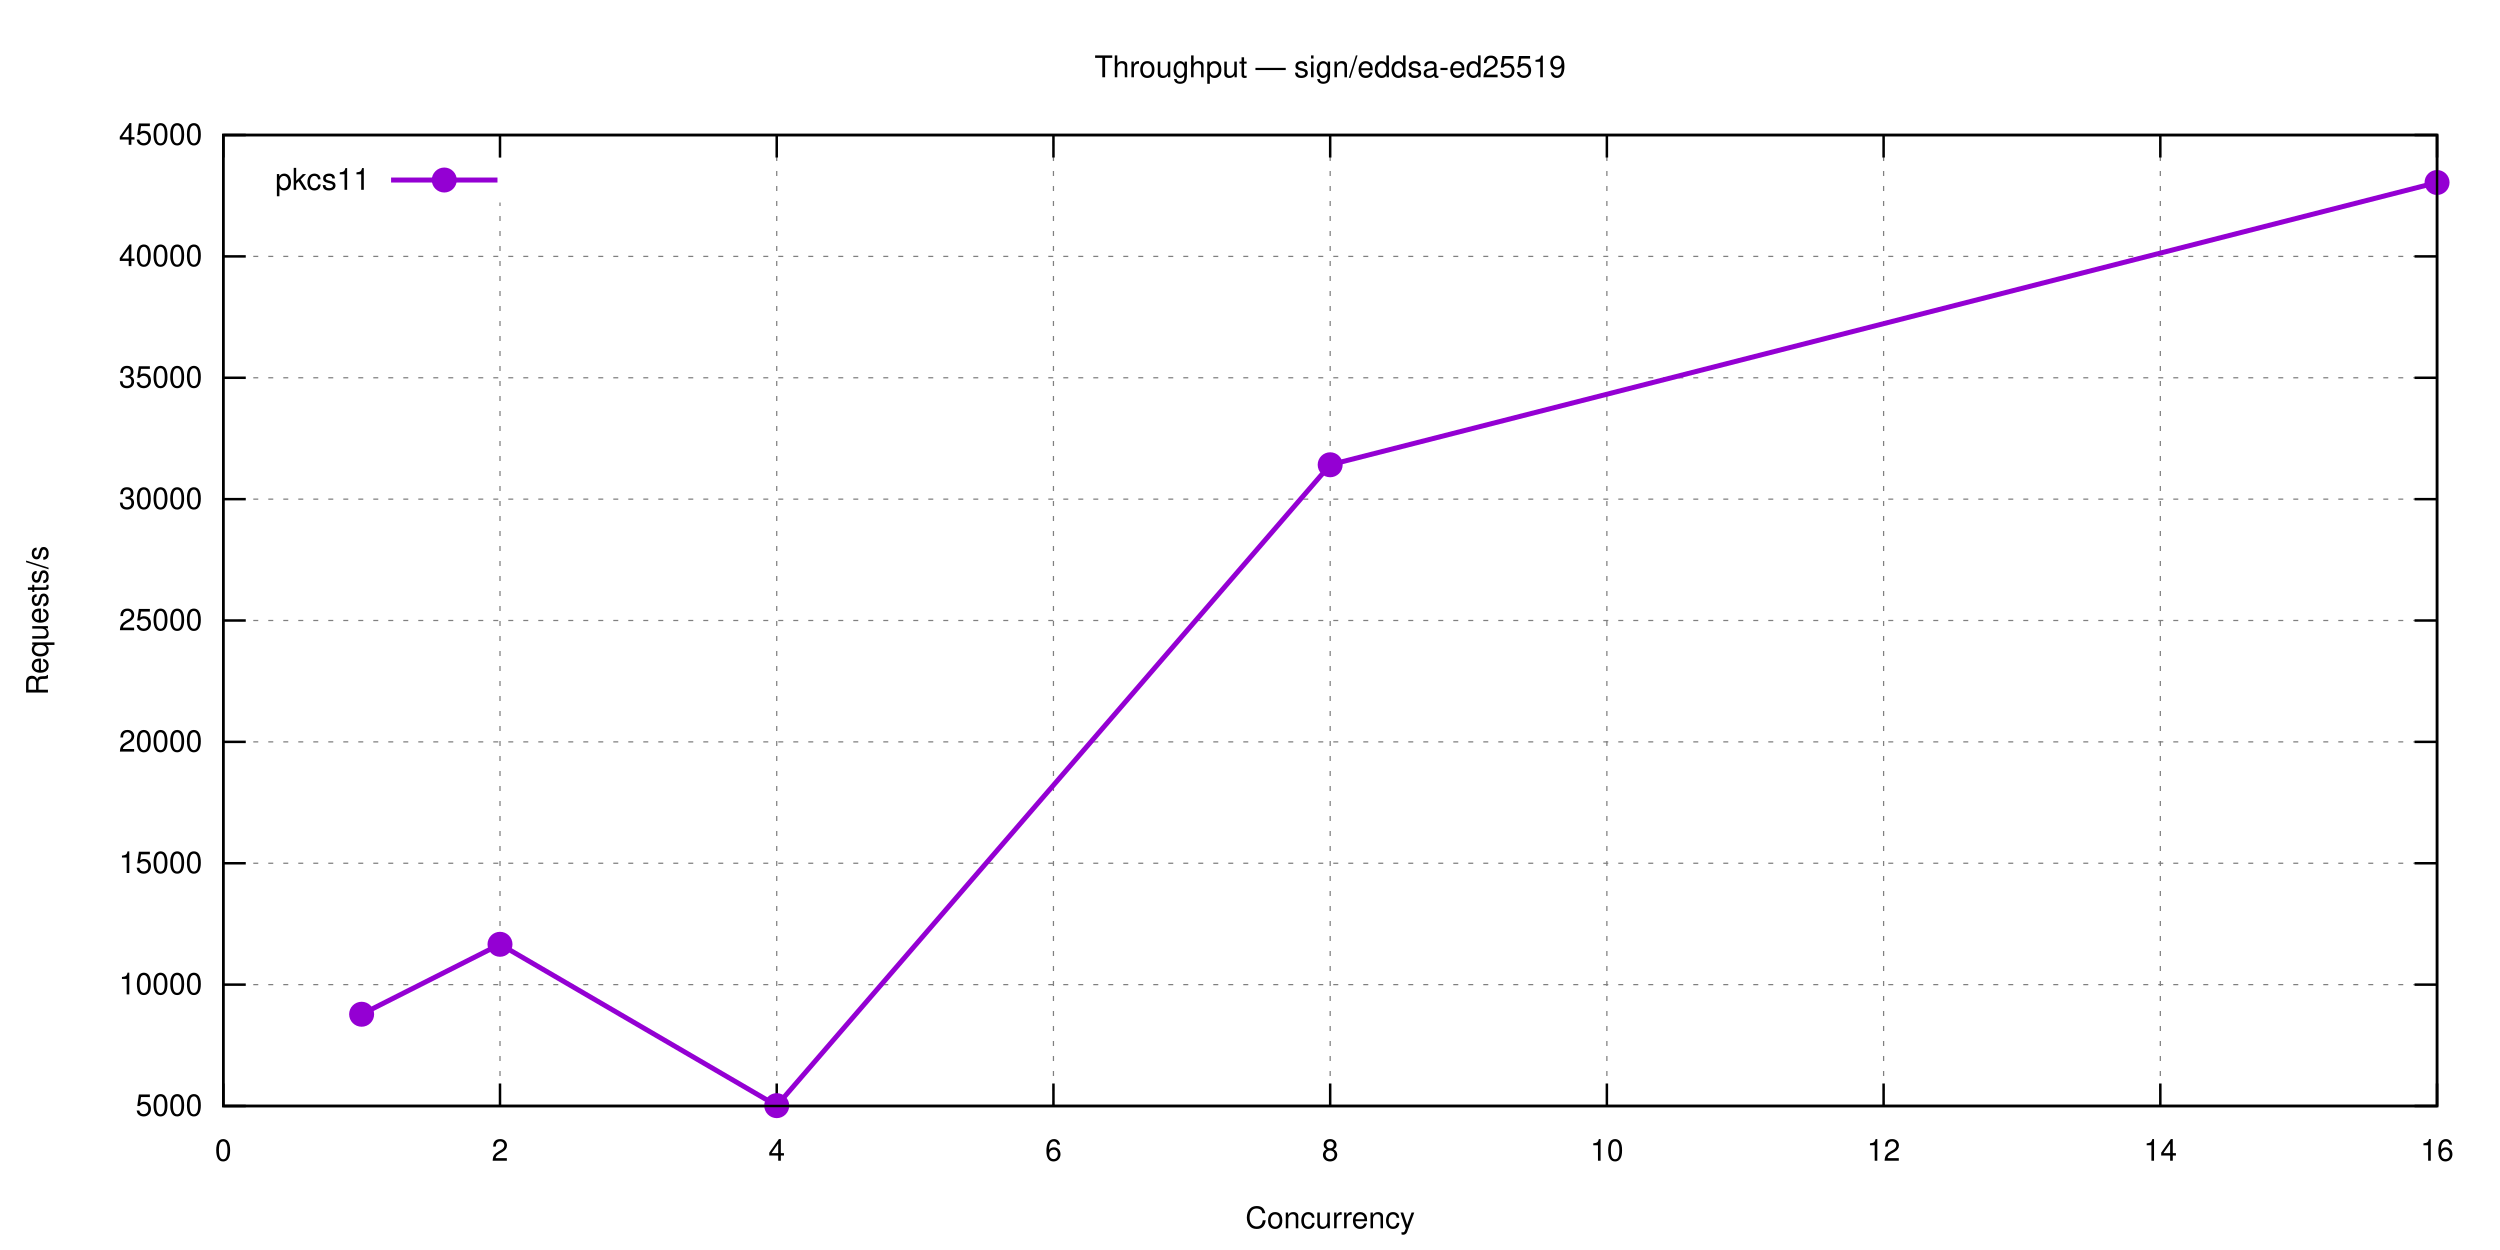
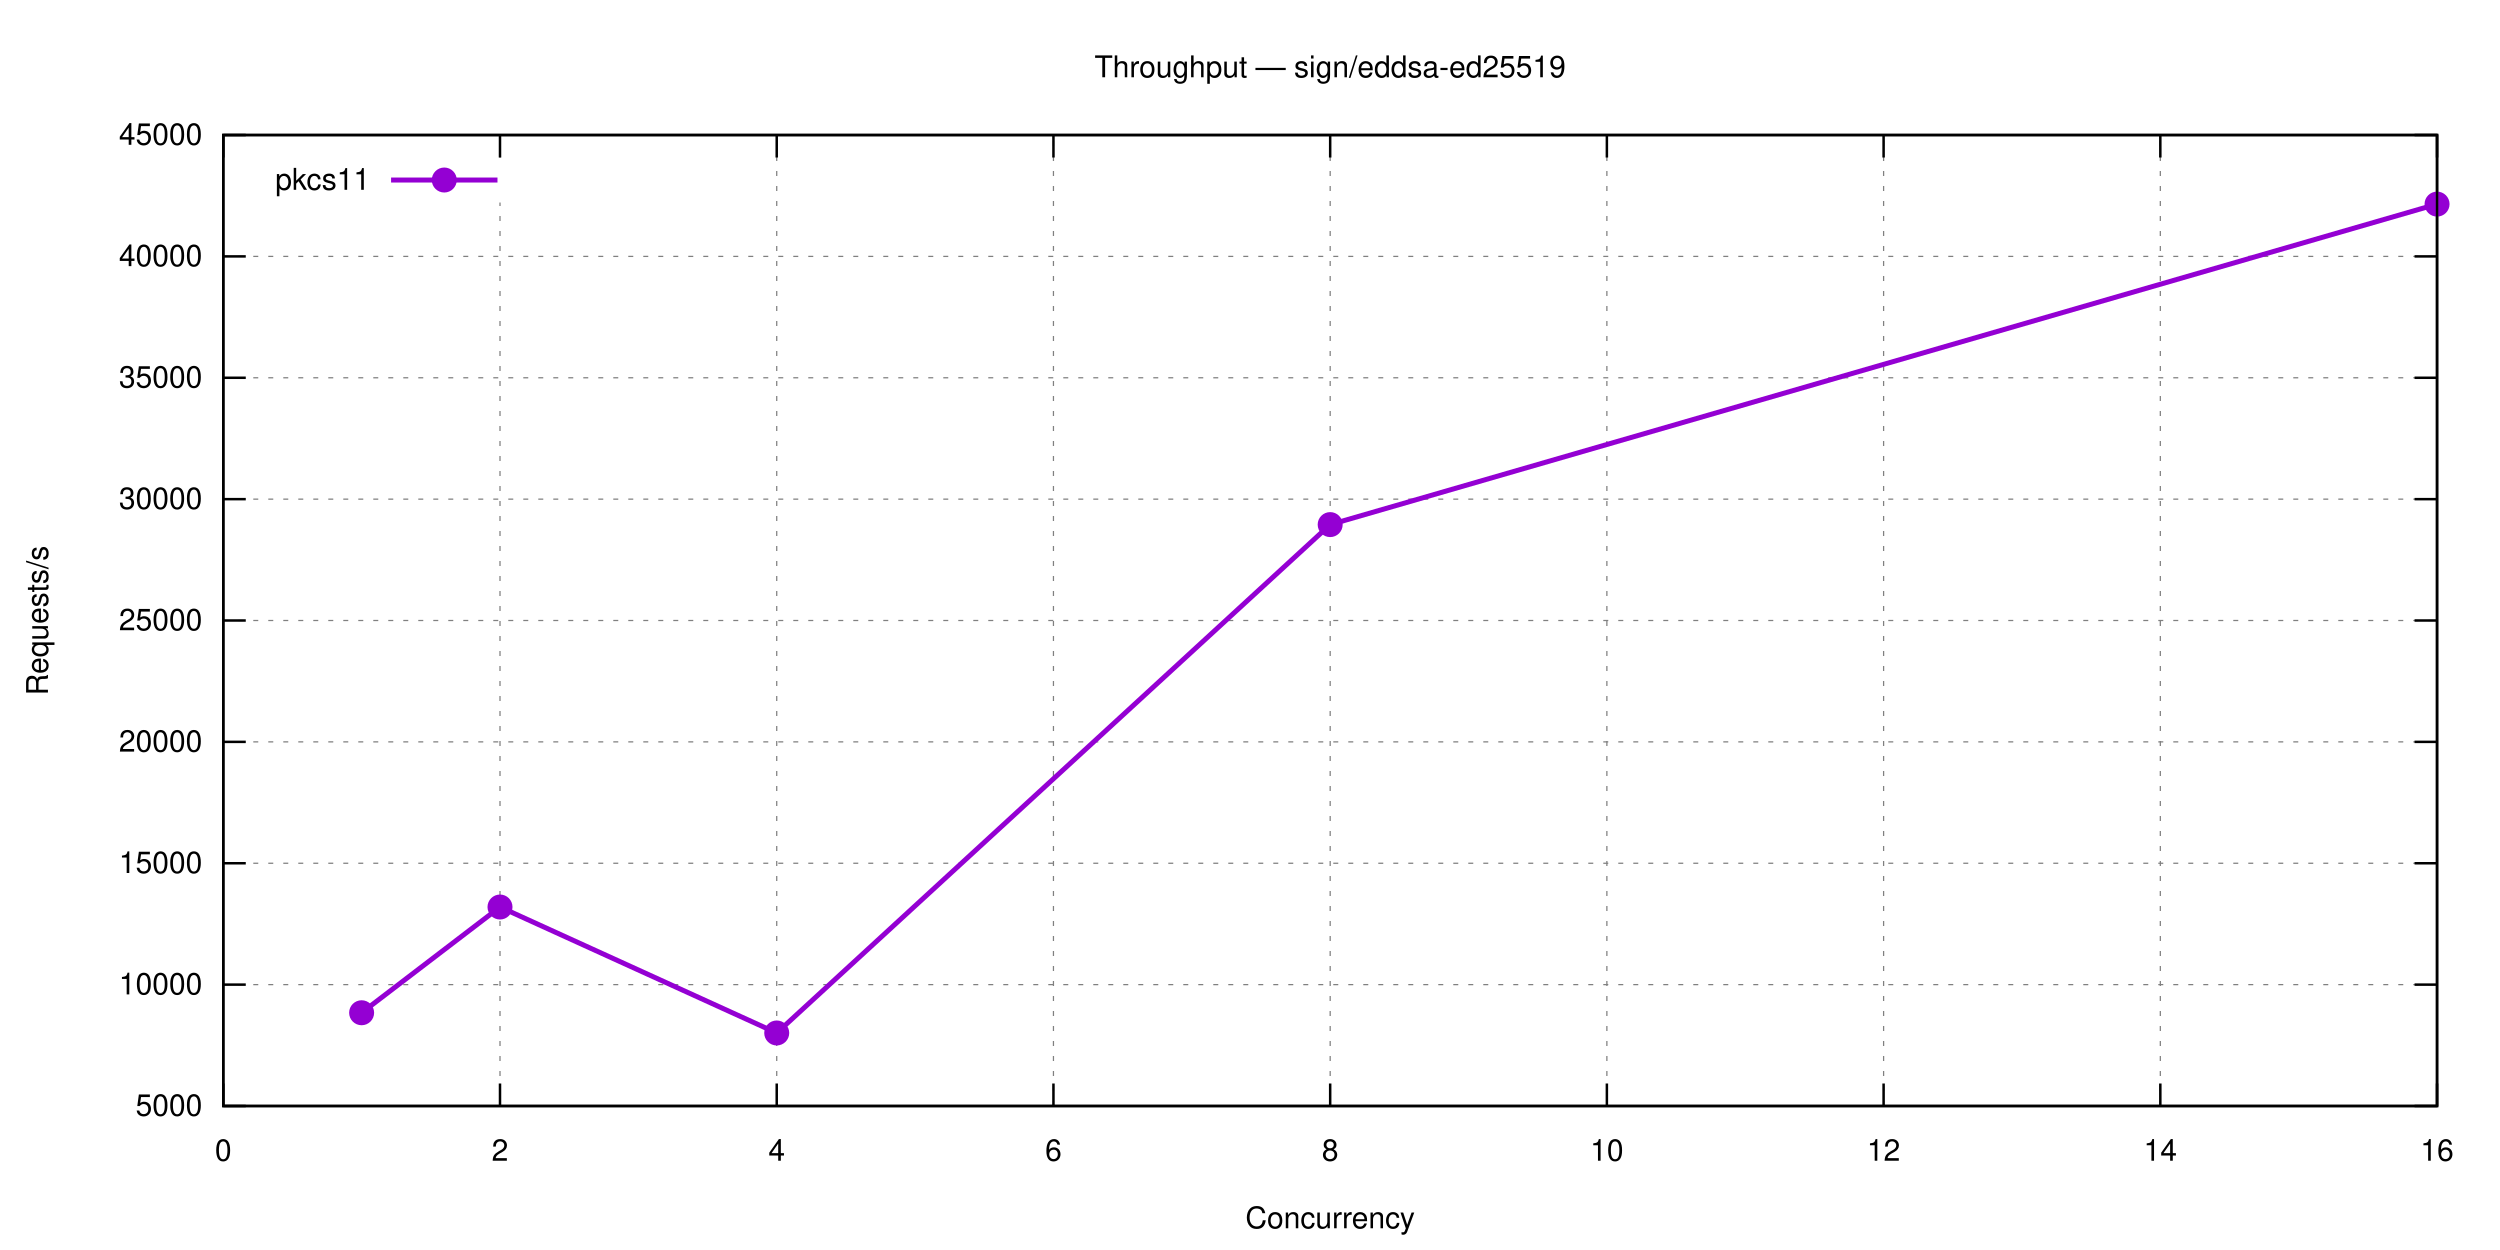
<svg xmlns="http://www.w3.org/2000/svg" xmlns:xlink="http://www.w3.org/1999/xlink" width="1000" height="500" viewBox="0 0 1000 500">
  <g id="gnuplot_canvas">
    <rect x="0" y="0" width="1000" height="500" fill="none" />
    <defs>
      <circle id="gpDot" r="0.5" stroke-width="0.5" stroke="currentColor" />
      <path id="gpPt0" stroke-width="0.222" stroke="currentColor" d="M-1,0 h2 M0,-1 v2" />
      <path id="gpPt1" stroke-width="0.222" stroke="currentColor" d="M-1,-1 L1,1 M1,-1 L-1,1" />
      <path id="gpPt2" stroke-width="0.222" stroke="currentColor" d="M-1,0 L1,0 M0,-1 L0,1 M-1,-1 L1,1 M-1,1 L1,-1" />
      <rect id="gpPt3" stroke-width="0.222" stroke="currentColor" x="-1" y="-1" width="2" height="2" />
      <rect id="gpPt4" stroke-width="0.222" stroke="currentColor" fill="currentColor" x="-1" y="-1" width="2" height="2" />
      <circle id="gpPt5" stroke-width="0.222" stroke="currentColor" cx="0" cy="0" r="1" />
      <use xlink:href="#gpPt5" id="gpPt6" fill="currentColor" stroke="none" />
      <path id="gpPt7" stroke-width="0.222" stroke="currentColor" d="M0,-1.33 L-1.33,0.67 L1.33,0.67 z" />
      <use xlink:href="#gpPt7" id="gpPt8" fill="currentColor" stroke="none" />
      <use xlink:href="#gpPt7" id="gpPt9" stroke="currentColor" transform="rotate(180)" />
      <use xlink:href="#gpPt9" id="gpPt10" fill="currentColor" stroke="none" />
      <use xlink:href="#gpPt3" id="gpPt11" stroke="currentColor" transform="rotate(45)" />
      <use xlink:href="#gpPt11" id="gpPt12" fill="currentColor" stroke="none" />
      <path id="gpPt13" stroke-width="0.222" stroke="currentColor" d="M0,1.330 L1.265,0.411 L0.782,-1.067 L-0.782,-1.076 L-1.265,0.411 z" />
      <use xlink:href="#gpPt13" id="gpPt14" fill="currentColor" stroke="none" />
      <filter id="textbox" filterUnits="objectBoundingBox" x="0" y="0" height="1" width="1">
        <feFlood flood-color="white" flood-opacity="1" result="bgnd" />
        <feComposite in="SourceGraphic" in2="bgnd" operator="atop" />
      </filter>
      <filter id="greybox" filterUnits="objectBoundingBox" x="0" y="0" height="1" width="1">
        <feFlood flood-color="lightgrey" flood-opacity="1" result="grey" />
        <feComposite in="SourceGraphic" in2="grey" operator="atop" />
      </filter>
    </defs>
    <g fill="none" color="white" stroke="currentColor" stroke-width="1.00" stroke-linecap="butt" stroke-linejoin="miter">
</g>
    <g fill="none" color="black" stroke="currentColor" stroke-width="1.00" stroke-linecap="butt" stroke-linejoin="miter">
</g>
    <g fill="none" color="black" stroke="black" stroke-width="0.50" stroke-linecap="butt" stroke-linejoin="miter">
</g>
    <g fill="none" color="gray" stroke="currentColor" stroke-width="0.50" stroke-linecap="butt" stroke-linejoin="miter">
      <path stroke="gray" stroke-dasharray="2,4" class="gridline" d="M89.31,442.40 L974.82,442.40  " />
    </g>
    <g fill="none" color="gray" stroke="gray" stroke-width="1.00" stroke-linecap="butt" stroke-linejoin="miter">
</g>
    <g fill="none" color="black" stroke="currentColor" stroke-width="1.00" stroke-linecap="butt" stroke-linejoin="miter">
      <path stroke="black" d="M89.31,442.40 L98.31,442.40 M974.82,442.40 L965.82,442.40  " />
      <g transform="translate(80.92,446.30)" stroke="none" fill="black" font-family="Helvetica" font-size="12.00" text-anchor="end">
        <text>
          <tspan font-family="Helvetica"> 5000</tspan>
        </text>
      </g>
    </g>
    <g fill="none" color="black" stroke="currentColor" stroke-width="1.00" stroke-linecap="butt" stroke-linejoin="miter">
</g>
    <g fill="none" color="black" stroke="black" stroke-width="0.50" stroke-linecap="butt" stroke-linejoin="miter">
</g>
    <g fill="none" color="gray" stroke="currentColor" stroke-width="0.50" stroke-linecap="butt" stroke-linejoin="miter">
      <path stroke="gray" stroke-dasharray="2,4" class="gridline" d="M89.31,393.85 L974.82,393.85  " />
    </g>
    <g fill="none" color="gray" stroke="gray" stroke-width="1.00" stroke-linecap="butt" stroke-linejoin="miter">
</g>
    <g fill="none" color="black" stroke="currentColor" stroke-width="1.00" stroke-linecap="butt" stroke-linejoin="miter">
      <path stroke="black" d="M89.31,393.85 L98.31,393.85 M974.82,393.85 L965.82,393.85  " />
      <g transform="translate(80.92,397.75)" stroke="none" fill="black" font-family="Helvetica" font-size="12.00" text-anchor="end">
        <text>
          <tspan font-family="Helvetica"> 10000</tspan>
        </text>
      </g>
    </g>
    <g fill="none" color="black" stroke="currentColor" stroke-width="1.00" stroke-linecap="butt" stroke-linejoin="miter">
</g>
    <g fill="none" color="black" stroke="black" stroke-width="0.50" stroke-linecap="butt" stroke-linejoin="miter">
</g>
    <g fill="none" color="gray" stroke="currentColor" stroke-width="0.50" stroke-linecap="butt" stroke-linejoin="miter">
      <path stroke="gray" stroke-dasharray="2,4" class="gridline" d="M89.31,345.30 L974.82,345.30  " />
    </g>
    <g fill="none" color="gray" stroke="gray" stroke-width="1.00" stroke-linecap="butt" stroke-linejoin="miter">
</g>
    <g fill="none" color="black" stroke="currentColor" stroke-width="1.00" stroke-linecap="butt" stroke-linejoin="miter">
      <path stroke="black" d="M89.31,345.30 L98.31,345.30 M974.82,345.30 L965.82,345.30  " />
      <g transform="translate(80.92,349.20)" stroke="none" fill="black" font-family="Helvetica" font-size="12.00" text-anchor="end">
        <text>
          <tspan font-family="Helvetica"> 15000</tspan>
        </text>
      </g>
    </g>
    <g fill="none" color="black" stroke="currentColor" stroke-width="1.00" stroke-linecap="butt" stroke-linejoin="miter">
</g>
    <g fill="none" color="black" stroke="black" stroke-width="0.50" stroke-linecap="butt" stroke-linejoin="miter">
</g>
    <g fill="none" color="gray" stroke="currentColor" stroke-width="0.50" stroke-linecap="butt" stroke-linejoin="miter">
      <path stroke="gray" stroke-dasharray="2,4" class="gridline" d="M89.31,296.75 L974.82,296.75  " />
    </g>
    <g fill="none" color="gray" stroke="gray" stroke-width="1.00" stroke-linecap="butt" stroke-linejoin="miter">
</g>
    <g fill="none" color="black" stroke="currentColor" stroke-width="1.00" stroke-linecap="butt" stroke-linejoin="miter">
      <path stroke="black" d="M89.31,296.75 L98.31,296.75 M974.82,296.75 L965.82,296.75  " />
      <g transform="translate(80.92,300.65)" stroke="none" fill="black" font-family="Helvetica" font-size="12.00" text-anchor="end">
        <text>
          <tspan font-family="Helvetica"> 20000</tspan>
        </text>
      </g>
    </g>
    <g fill="none" color="black" stroke="currentColor" stroke-width="1.00" stroke-linecap="butt" stroke-linejoin="miter">
</g>
    <g fill="none" color="black" stroke="black" stroke-width="0.50" stroke-linecap="butt" stroke-linejoin="miter">
</g>
    <g fill="none" color="gray" stroke="currentColor" stroke-width="0.50" stroke-linecap="butt" stroke-linejoin="miter">
      <path stroke="gray" stroke-dasharray="2,4" class="gridline" d="M89.31,248.20 L974.82,248.20  " />
    </g>
    <g fill="none" color="gray" stroke="gray" stroke-width="1.00" stroke-linecap="butt" stroke-linejoin="miter">
</g>
    <g fill="none" color="black" stroke="currentColor" stroke-width="1.00" stroke-linecap="butt" stroke-linejoin="miter">
      <path stroke="black" d="M89.31,248.20 L98.31,248.20 M974.82,248.20 L965.82,248.20  " />
      <g transform="translate(80.92,252.10)" stroke="none" fill="black" font-family="Helvetica" font-size="12.00" text-anchor="end">
        <text>
          <tspan font-family="Helvetica"> 25000</tspan>
        </text>
      </g>
    </g>
    <g fill="none" color="black" stroke="currentColor" stroke-width="1.00" stroke-linecap="butt" stroke-linejoin="miter">
</g>
    <g fill="none" color="black" stroke="black" stroke-width="0.50" stroke-linecap="butt" stroke-linejoin="miter">
</g>
    <g fill="none" color="gray" stroke="currentColor" stroke-width="0.50" stroke-linecap="butt" stroke-linejoin="miter">
      <path stroke="gray" stroke-dasharray="2,4" class="gridline" d="M89.31,199.66 L974.82,199.66  " />
    </g>
    <g fill="none" color="gray" stroke="gray" stroke-width="1.00" stroke-linecap="butt" stroke-linejoin="miter">
</g>
    <g fill="none" color="black" stroke="currentColor" stroke-width="1.00" stroke-linecap="butt" stroke-linejoin="miter">
      <path stroke="black" d="M89.31,199.66 L98.31,199.66 M974.82,199.66 L965.82,199.66  " />
      <g transform="translate(80.92,203.56)" stroke="none" fill="black" font-family="Helvetica" font-size="12.00" text-anchor="end">
        <text>
          <tspan font-family="Helvetica"> 30000</tspan>
        </text>
      </g>
    </g>
    <g fill="none" color="black" stroke="currentColor" stroke-width="1.00" stroke-linecap="butt" stroke-linejoin="miter">
</g>
    <g fill="none" color="black" stroke="black" stroke-width="0.50" stroke-linecap="butt" stroke-linejoin="miter">
</g>
    <g fill="none" color="gray" stroke="currentColor" stroke-width="0.50" stroke-linecap="butt" stroke-linejoin="miter">
      <path stroke="gray" stroke-dasharray="2,4" class="gridline" d="M89.31,151.11 L974.82,151.11  " />
    </g>
    <g fill="none" color="gray" stroke="gray" stroke-width="1.00" stroke-linecap="butt" stroke-linejoin="miter">
</g>
    <g fill="none" color="black" stroke="currentColor" stroke-width="1.00" stroke-linecap="butt" stroke-linejoin="miter">
      <path stroke="black" d="M89.31,151.11 L98.31,151.11 M974.82,151.11 L965.82,151.11  " />
      <g transform="translate(80.92,155.01)" stroke="none" fill="black" font-family="Helvetica" font-size="12.00" text-anchor="end">
        <text>
          <tspan font-family="Helvetica"> 35000</tspan>
        </text>
      </g>
    </g>
    <g fill="none" color="black" stroke="currentColor" stroke-width="1.00" stroke-linecap="butt" stroke-linejoin="miter">
</g>
    <g fill="none" color="black" stroke="black" stroke-width="0.50" stroke-linecap="butt" stroke-linejoin="miter">
</g>
    <g fill="none" color="gray" stroke="currentColor" stroke-width="0.50" stroke-linecap="butt" stroke-linejoin="miter">
      <path stroke="gray" stroke-dasharray="2,4" class="gridline" d="M89.31,102.56 L974.82,102.56  " />
    </g>
    <g fill="none" color="gray" stroke="gray" stroke-width="1.00" stroke-linecap="butt" stroke-linejoin="miter">
</g>
    <g fill="none" color="black" stroke="currentColor" stroke-width="1.00" stroke-linecap="butt" stroke-linejoin="miter">
      <path stroke="black" d="M89.31,102.56 L98.31,102.56 M974.82,102.56 L965.82,102.56  " />
      <g transform="translate(80.92,106.46)" stroke="none" fill="black" font-family="Helvetica" font-size="12.00" text-anchor="end">
        <text>
          <tspan font-family="Helvetica"> 40000</tspan>
        </text>
      </g>
    </g>
    <g fill="none" color="black" stroke="currentColor" stroke-width="1.00" stroke-linecap="butt" stroke-linejoin="miter">
</g>
    <g fill="none" color="black" stroke="black" stroke-width="0.50" stroke-linecap="butt" stroke-linejoin="miter">
</g>
    <g fill="none" color="gray" stroke="currentColor" stroke-width="0.50" stroke-linecap="butt" stroke-linejoin="miter">
      <path stroke="gray" stroke-dasharray="2,4" class="gridline" d="M89.31,54.01 L974.82,54.01  " />
    </g>
    <g fill="none" color="gray" stroke="gray" stroke-width="1.00" stroke-linecap="butt" stroke-linejoin="miter">
</g>
    <g fill="none" color="black" stroke="currentColor" stroke-width="1.00" stroke-linecap="butt" stroke-linejoin="miter">
      <path stroke="black" d="M89.31,54.01 L98.31,54.01 M974.82,54.01 L965.82,54.01  " />
      <g transform="translate(80.92,57.91)" stroke="none" fill="black" font-family="Helvetica" font-size="12.00" text-anchor="end">
        <text>
          <tspan font-family="Helvetica"> 45000</tspan>
        </text>
      </g>
    </g>
    <g fill="none" color="black" stroke="currentColor" stroke-width="1.00" stroke-linecap="butt" stroke-linejoin="miter">
</g>
    <g fill="none" color="black" stroke="black" stroke-width="0.50" stroke-linecap="butt" stroke-linejoin="miter">
</g>
    <g fill="none" color="gray" stroke="currentColor" stroke-width="0.50" stroke-linecap="butt" stroke-linejoin="miter">
      <path stroke="gray" stroke-dasharray="2,4" class="gridline" d="M89.31,442.40 L89.31,54.01  " />
    </g>
    <g fill="none" color="gray" stroke="gray" stroke-width="1.00" stroke-linecap="butt" stroke-linejoin="miter">
</g>
    <g fill="none" color="black" stroke="currentColor" stroke-width="1.00" stroke-linecap="butt" stroke-linejoin="miter">
      <path stroke="black" d="M89.31,442.40 L89.31,433.40 M89.31,54.01 L89.31,63.01  " />
      <g transform="translate(89.31,464.30)" stroke="none" fill="black" font-family="Helvetica" font-size="12.00" text-anchor="middle">
        <text>
          <tspan font-family="Helvetica"> 0</tspan>
        </text>
      </g>
    </g>
    <g fill="none" color="black" stroke="currentColor" stroke-width="1.00" stroke-linecap="butt" stroke-linejoin="miter">
</g>
    <g fill="none" color="black" stroke="black" stroke-width="0.50" stroke-linecap="butt" stroke-linejoin="miter">
</g>
    <g fill="none" color="gray" stroke="currentColor" stroke-width="0.50" stroke-linecap="butt" stroke-linejoin="miter">
      <path stroke="gray" stroke-dasharray="2,4" class="gridline" d="M200.00,442.40 L200.00,81.01 M200.00,63.01 L200.00,54.01  " />
    </g>
    <g fill="none" color="gray" stroke="gray" stroke-width="1.00" stroke-linecap="butt" stroke-linejoin="miter">
</g>
    <g fill="none" color="black" stroke="currentColor" stroke-width="1.00" stroke-linecap="butt" stroke-linejoin="miter">
      <path stroke="black" d="M200.00,442.40 L200.00,433.40 M200.00,54.01 L200.00,63.01  " />
      <g transform="translate(200.00,464.30)" stroke="none" fill="black" font-family="Helvetica" font-size="12.00" text-anchor="middle">
        <text>
          <tspan font-family="Helvetica"> 2</tspan>
        </text>
      </g>
    </g>
    <g fill="none" color="black" stroke="currentColor" stroke-width="1.00" stroke-linecap="butt" stroke-linejoin="miter">
</g>
    <g fill="none" color="black" stroke="black" stroke-width="0.50" stroke-linecap="butt" stroke-linejoin="miter">
</g>
    <g fill="none" color="gray" stroke="currentColor" stroke-width="0.50" stroke-linecap="butt" stroke-linejoin="miter">
      <path stroke="gray" stroke-dasharray="2,4" class="gridline" d="M310.69,442.40 L310.69,54.01  " />
    </g>
    <g fill="none" color="gray" stroke="gray" stroke-width="1.00" stroke-linecap="butt" stroke-linejoin="miter">
</g>
    <g fill="none" color="black" stroke="currentColor" stroke-width="1.00" stroke-linecap="butt" stroke-linejoin="miter">
      <path stroke="black" d="M310.69,442.40 L310.69,433.40 M310.69,54.01 L310.69,63.01  " />
      <g transform="translate(310.69,464.30)" stroke="none" fill="black" font-family="Helvetica" font-size="12.00" text-anchor="middle">
        <text>
          <tspan font-family="Helvetica"> 4</tspan>
        </text>
      </g>
    </g>
    <g fill="none" color="black" stroke="currentColor" stroke-width="1.00" stroke-linecap="butt" stroke-linejoin="miter">
</g>
    <g fill="none" color="black" stroke="black" stroke-width="0.50" stroke-linecap="butt" stroke-linejoin="miter">
</g>
    <g fill="none" color="gray" stroke="currentColor" stroke-width="0.50" stroke-linecap="butt" stroke-linejoin="miter">
      <path stroke="gray" stroke-dasharray="2,4" class="gridline" d="M421.38,442.40 L421.38,54.01  " />
    </g>
    <g fill="none" color="gray" stroke="gray" stroke-width="1.00" stroke-linecap="butt" stroke-linejoin="miter">
</g>
    <g fill="none" color="black" stroke="currentColor" stroke-width="1.00" stroke-linecap="butt" stroke-linejoin="miter">
      <path stroke="black" d="M421.38,442.40 L421.38,433.40 M421.38,54.01 L421.38,63.01  " />
      <g transform="translate(421.38,464.30)" stroke="none" fill="black" font-family="Helvetica" font-size="12.00" text-anchor="middle">
        <text>
          <tspan font-family="Helvetica"> 6</tspan>
        </text>
      </g>
    </g>
    <g fill="none" color="black" stroke="currentColor" stroke-width="1.00" stroke-linecap="butt" stroke-linejoin="miter">
</g>
    <g fill="none" color="black" stroke="black" stroke-width="0.50" stroke-linecap="butt" stroke-linejoin="miter">
</g>
    <g fill="none" color="gray" stroke="currentColor" stroke-width="0.50" stroke-linecap="butt" stroke-linejoin="miter">
      <path stroke="gray" stroke-dasharray="2,4" class="gridline" d="M532.07,442.40 L532.07,54.01  " />
    </g>
    <g fill="none" color="gray" stroke="gray" stroke-width="1.00" stroke-linecap="butt" stroke-linejoin="miter">
</g>
    <g fill="none" color="black" stroke="currentColor" stroke-width="1.00" stroke-linecap="butt" stroke-linejoin="miter">
      <path stroke="black" d="M532.07,442.40 L532.07,433.40 M532.07,54.01 L532.07,63.01  " />
      <g transform="translate(532.07,464.30)" stroke="none" fill="black" font-family="Helvetica" font-size="12.00" text-anchor="middle">
        <text>
          <tspan font-family="Helvetica"> 8</tspan>
        </text>
      </g>
    </g>
    <g fill="none" color="black" stroke="currentColor" stroke-width="1.00" stroke-linecap="butt" stroke-linejoin="miter">
</g>
    <g fill="none" color="black" stroke="black" stroke-width="0.50" stroke-linecap="butt" stroke-linejoin="miter">
</g>
    <g fill="none" color="gray" stroke="currentColor" stroke-width="0.50" stroke-linecap="butt" stroke-linejoin="miter">
      <path stroke="gray" stroke-dasharray="2,4" class="gridline" d="M642.75,442.40 L642.75,54.01  " />
    </g>
    <g fill="none" color="gray" stroke="gray" stroke-width="1.00" stroke-linecap="butt" stroke-linejoin="miter">
</g>
    <g fill="none" color="black" stroke="currentColor" stroke-width="1.00" stroke-linecap="butt" stroke-linejoin="miter">
      <path stroke="black" d="M642.75,442.40 L642.75,433.40 M642.75,54.01 L642.75,63.01  " />
      <g transform="translate(642.75,464.30)" stroke="none" fill="black" font-family="Helvetica" font-size="12.00" text-anchor="middle">
        <text>
          <tspan font-family="Helvetica"> 10</tspan>
        </text>
      </g>
    </g>
    <g fill="none" color="black" stroke="currentColor" stroke-width="1.00" stroke-linecap="butt" stroke-linejoin="miter">
</g>
    <g fill="none" color="black" stroke="black" stroke-width="0.50" stroke-linecap="butt" stroke-linejoin="miter">
</g>
    <g fill="none" color="gray" stroke="currentColor" stroke-width="0.50" stroke-linecap="butt" stroke-linejoin="miter">
      <path stroke="gray" stroke-dasharray="2,4" class="gridline" d="M753.44,442.40 L753.44,54.01  " />
    </g>
    <g fill="none" color="gray" stroke="gray" stroke-width="1.00" stroke-linecap="butt" stroke-linejoin="miter">
</g>
    <g fill="none" color="black" stroke="currentColor" stroke-width="1.00" stroke-linecap="butt" stroke-linejoin="miter">
      <path stroke="black" d="M753.44,442.40 L753.44,433.40 M753.44,54.01 L753.44,63.01  " />
      <g transform="translate(753.44,464.30)" stroke="none" fill="black" font-family="Helvetica" font-size="12.00" text-anchor="middle">
        <text>
          <tspan font-family="Helvetica"> 12</tspan>
        </text>
      </g>
    </g>
    <g fill="none" color="black" stroke="currentColor" stroke-width="1.00" stroke-linecap="butt" stroke-linejoin="miter">
</g>
    <g fill="none" color="black" stroke="black" stroke-width="0.50" stroke-linecap="butt" stroke-linejoin="miter">
</g>
    <g fill="none" color="gray" stroke="currentColor" stroke-width="0.50" stroke-linecap="butt" stroke-linejoin="miter">
      <path stroke="gray" stroke-dasharray="2,4" class="gridline" d="M864.13,442.40 L864.13,54.01  " />
    </g>
    <g fill="none" color="gray" stroke="gray" stroke-width="1.00" stroke-linecap="butt" stroke-linejoin="miter">
</g>
    <g fill="none" color="black" stroke="currentColor" stroke-width="1.00" stroke-linecap="butt" stroke-linejoin="miter">
      <path stroke="black" d="M864.13,442.40 L864.13,433.40 M864.13,54.01 L864.13,63.01  " />
      <g transform="translate(864.13,464.30)" stroke="none" fill="black" font-family="Helvetica" font-size="12.00" text-anchor="middle">
        <text>
          <tspan font-family="Helvetica"> 14</tspan>
        </text>
      </g>
    </g>
    <g fill="none" color="black" stroke="currentColor" stroke-width="1.00" stroke-linecap="butt" stroke-linejoin="miter">
</g>
    <g fill="none" color="black" stroke="black" stroke-width="0.50" stroke-linecap="butt" stroke-linejoin="miter">
</g>
    <g fill="none" color="gray" stroke="currentColor" stroke-width="0.50" stroke-linecap="butt" stroke-linejoin="miter">
      <path stroke="gray" stroke-dasharray="2,4" class="gridline" d="M974.82,442.40 L974.82,54.01  " />
    </g>
    <g fill="none" color="gray" stroke="gray" stroke-width="1.00" stroke-linecap="butt" stroke-linejoin="miter">
</g>
    <g fill="none" color="black" stroke="currentColor" stroke-width="1.00" stroke-linecap="butt" stroke-linejoin="miter">
      <path stroke="black" d="M974.82,442.40 L974.82,433.40 M974.82,54.01 L974.82,63.01  " />
      <g transform="translate(974.82,464.30)" stroke="none" fill="black" font-family="Helvetica" font-size="12.00" text-anchor="middle">
        <text>
          <tspan font-family="Helvetica"> 16</tspan>
        </text>
      </g>
    </g>
    <g fill="none" color="black" stroke="currentColor" stroke-width="1.00" stroke-linecap="butt" stroke-linejoin="miter">
</g>
    <g fill="none" color="black" stroke="currentColor" stroke-width="1.00" stroke-linecap="butt" stroke-linejoin="miter">
      <path stroke="black" d="M89.31,54.01 L89.31,442.40 L974.82,442.40 L974.82,54.01 L89.31,54.01 Z  " />
    </g>
    <g fill="none" color="black" stroke="currentColor" stroke-width="1.00" stroke-linecap="butt" stroke-linejoin="miter">
</g>
    <g id="gnuplot_plot_1">
      <g fill="none" color="white" stroke="black" stroke-width="2.00" stroke-linecap="butt" stroke-linejoin="miter">
</g>
      <g fill="none" color="black" stroke="currentColor" stroke-width="2.00" stroke-linecap="butt" stroke-linejoin="miter">
        <g transform="translate(148.04,75.91)" stroke="none" fill="black" font-family="Helvetica" font-size="12.00" text-anchor="end">
          <text>
            <tspan font-family="Helvetica">pkcs11</tspan>
          </text>
        </g>
      </g>
      <g fill="none" color="black" stroke="currentColor" stroke-width="2.00" stroke-linecap="butt" stroke-linejoin="miter">
-         <path stroke="rgb(148,   0, 211)" d="M156.43,72.01 L198.99,72.01 M144.65,405.70 L200.00,377.72 L310.69,442.26 L532.07,185.91 L974.82,73.00  " />
-         <use xlink:href="#gpPt6" transform="translate(144.65,405.70) scale(4.50)" color="rgb(148,   0, 211)" />
-         <use xlink:href="#gpPt6" transform="translate(200.00,377.72) scale(4.50)" color="rgb(148,   0, 211)" />
-         <use xlink:href="#gpPt6" transform="translate(310.69,442.26) scale(4.50)" color="rgb(148,   0, 211)" />
-         <use xlink:href="#gpPt6" transform="translate(532.07,185.91) scale(4.50)" color="rgb(148,   0, 211)" />
-         <use xlink:href="#gpPt6" transform="translate(974.82,73.00) scale(4.50)" color="rgb(148,   0, 211)" />
+         <path stroke="rgb(148,   0, 211)" d="M156.43,72.01 L198.99,72.01 M144.65,405.10 L200.00,362.81 L310.69,413.19 L532.07,209.84 L974.82,81.64  " />
+         <use xlink:href="#gpPt6" transform="translate(144.65,405.10) scale(4.50)" color="rgb(148,   0, 211)" />
+         <use xlink:href="#gpPt6" transform="translate(200.00,362.81) scale(4.50)" color="rgb(148,   0, 211)" />
+         <use xlink:href="#gpPt6" transform="translate(310.69,413.19) scale(4.50)" color="rgb(148,   0, 211)" />
+         <use xlink:href="#gpPt6" transform="translate(532.07,209.84) scale(4.50)" color="rgb(148,   0, 211)" />
+         <use xlink:href="#gpPt6" transform="translate(974.82,81.64) scale(4.50)" color="rgb(148,   0, 211)" />
        <use xlink:href="#gpPt6" transform="translate(177.71,72.01) scale(4.50)" color="rgb(148,   0, 211)" />
      </g>
    </g>
    <g fill="none" color="black" stroke="currentColor" stroke-width="2.00" stroke-linecap="butt" stroke-linejoin="miter">
</g>
    <g fill="none" color="black" stroke="black" stroke-width="1.00" stroke-linecap="butt" stroke-linejoin="miter">
</g>
    <g fill="none" color="black" stroke="currentColor" stroke-width="1.00" stroke-linecap="butt" stroke-linejoin="miter">
      <path stroke="black" d="M89.31,54.01 L89.31,442.40 L974.82,442.40 L974.82,54.01 L89.31,54.01 Z  " />
      <g transform="translate(19.18,248.21) rotate(270.00)" stroke="none" fill="black" font-family="Helvetica" font-size="12.00" text-anchor="middle">
        <text>
          <tspan font-family="Helvetica">Requests/s</tspan>
        </text>
      </g>
    </g>
    <g fill="none" color="black" stroke="currentColor" stroke-width="1.00" stroke-linecap="butt" stroke-linejoin="miter">
      <g transform="translate(532.06,491.30)" stroke="none" fill="black" font-family="Helvetica" font-size="12.00" text-anchor="middle">
        <text>
          <tspan font-family="Helvetica">Concurrency</tspan>
        </text>
      </g>
    </g>
    <g fill="none" color="black" stroke="currentColor" stroke-width="1.00" stroke-linecap="butt" stroke-linejoin="miter">
</g>
    <g fill="none" color="black" stroke="currentColor" stroke-width="1.00" stroke-linecap="butt" stroke-linejoin="miter">
      <g transform="translate(532.06,30.91)" stroke="none" fill="black" font-family="Helvetica" font-size="12.00" text-anchor="middle">
        <text>
          <tspan font-family="Helvetica">Throughput — sign/eddsa-ed25519</tspan>
        </text>
      </g>
    </g>
    <g fill="none" color="black" stroke="currentColor" stroke-width="1.00" stroke-linecap="butt" stroke-linejoin="miter">
</g>
  </g>
</svg>
